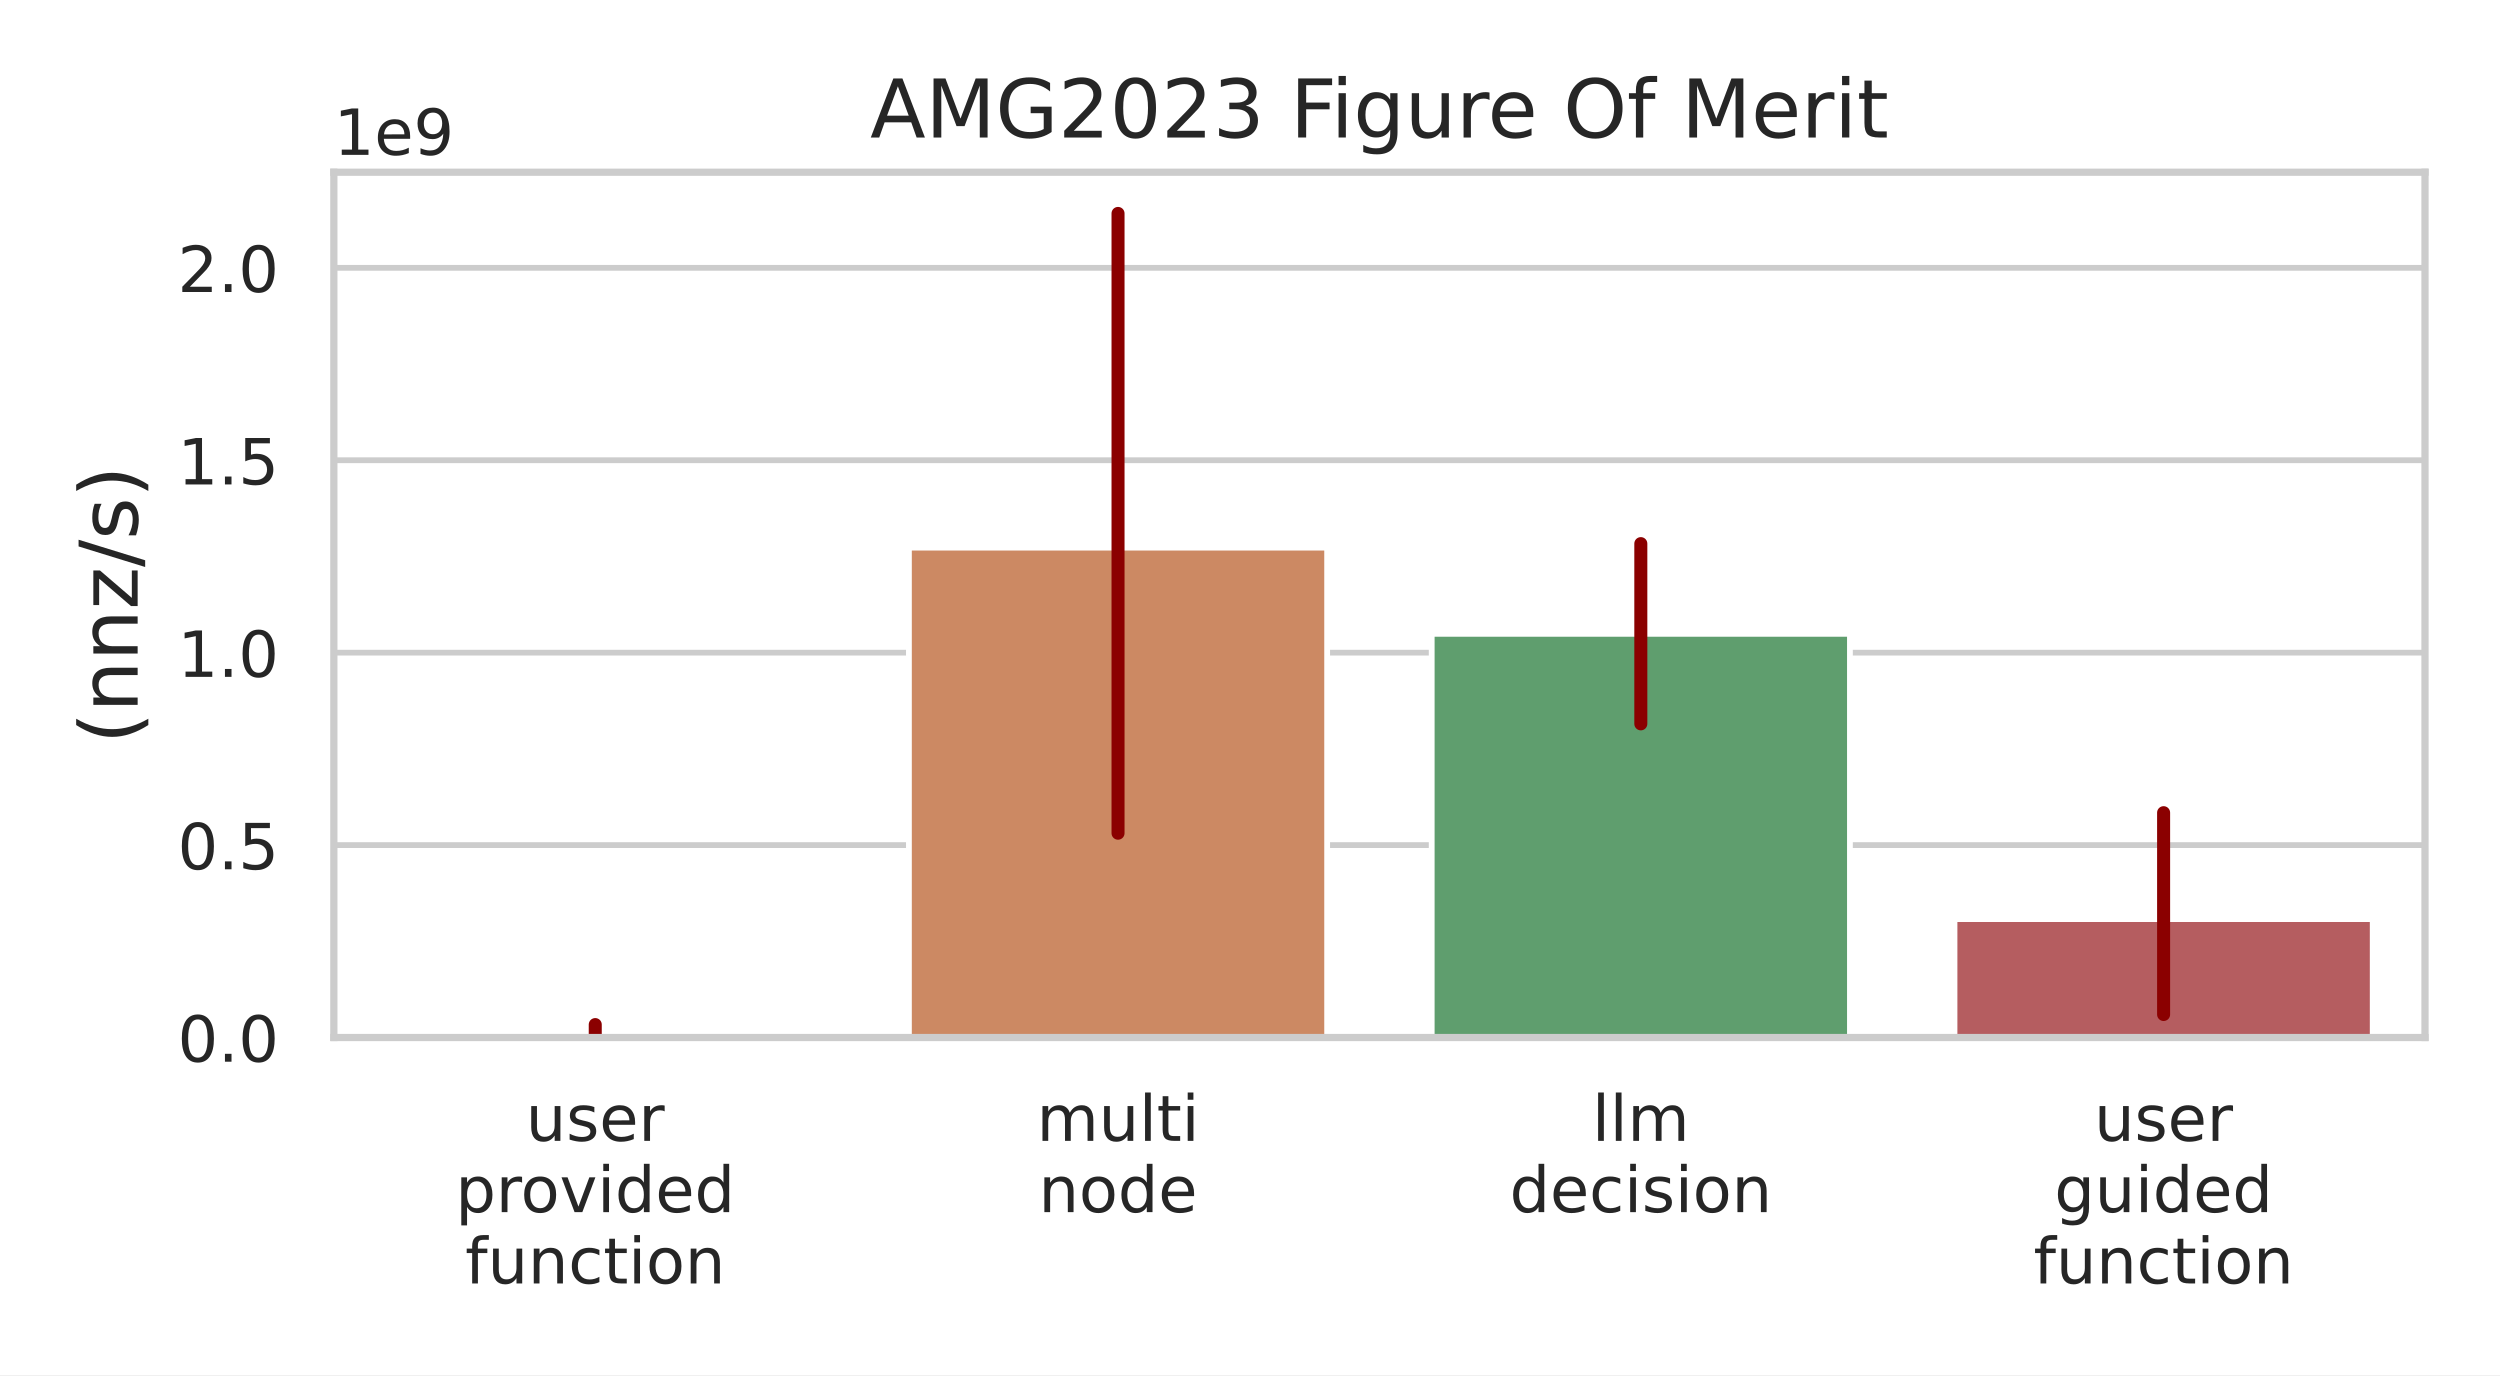
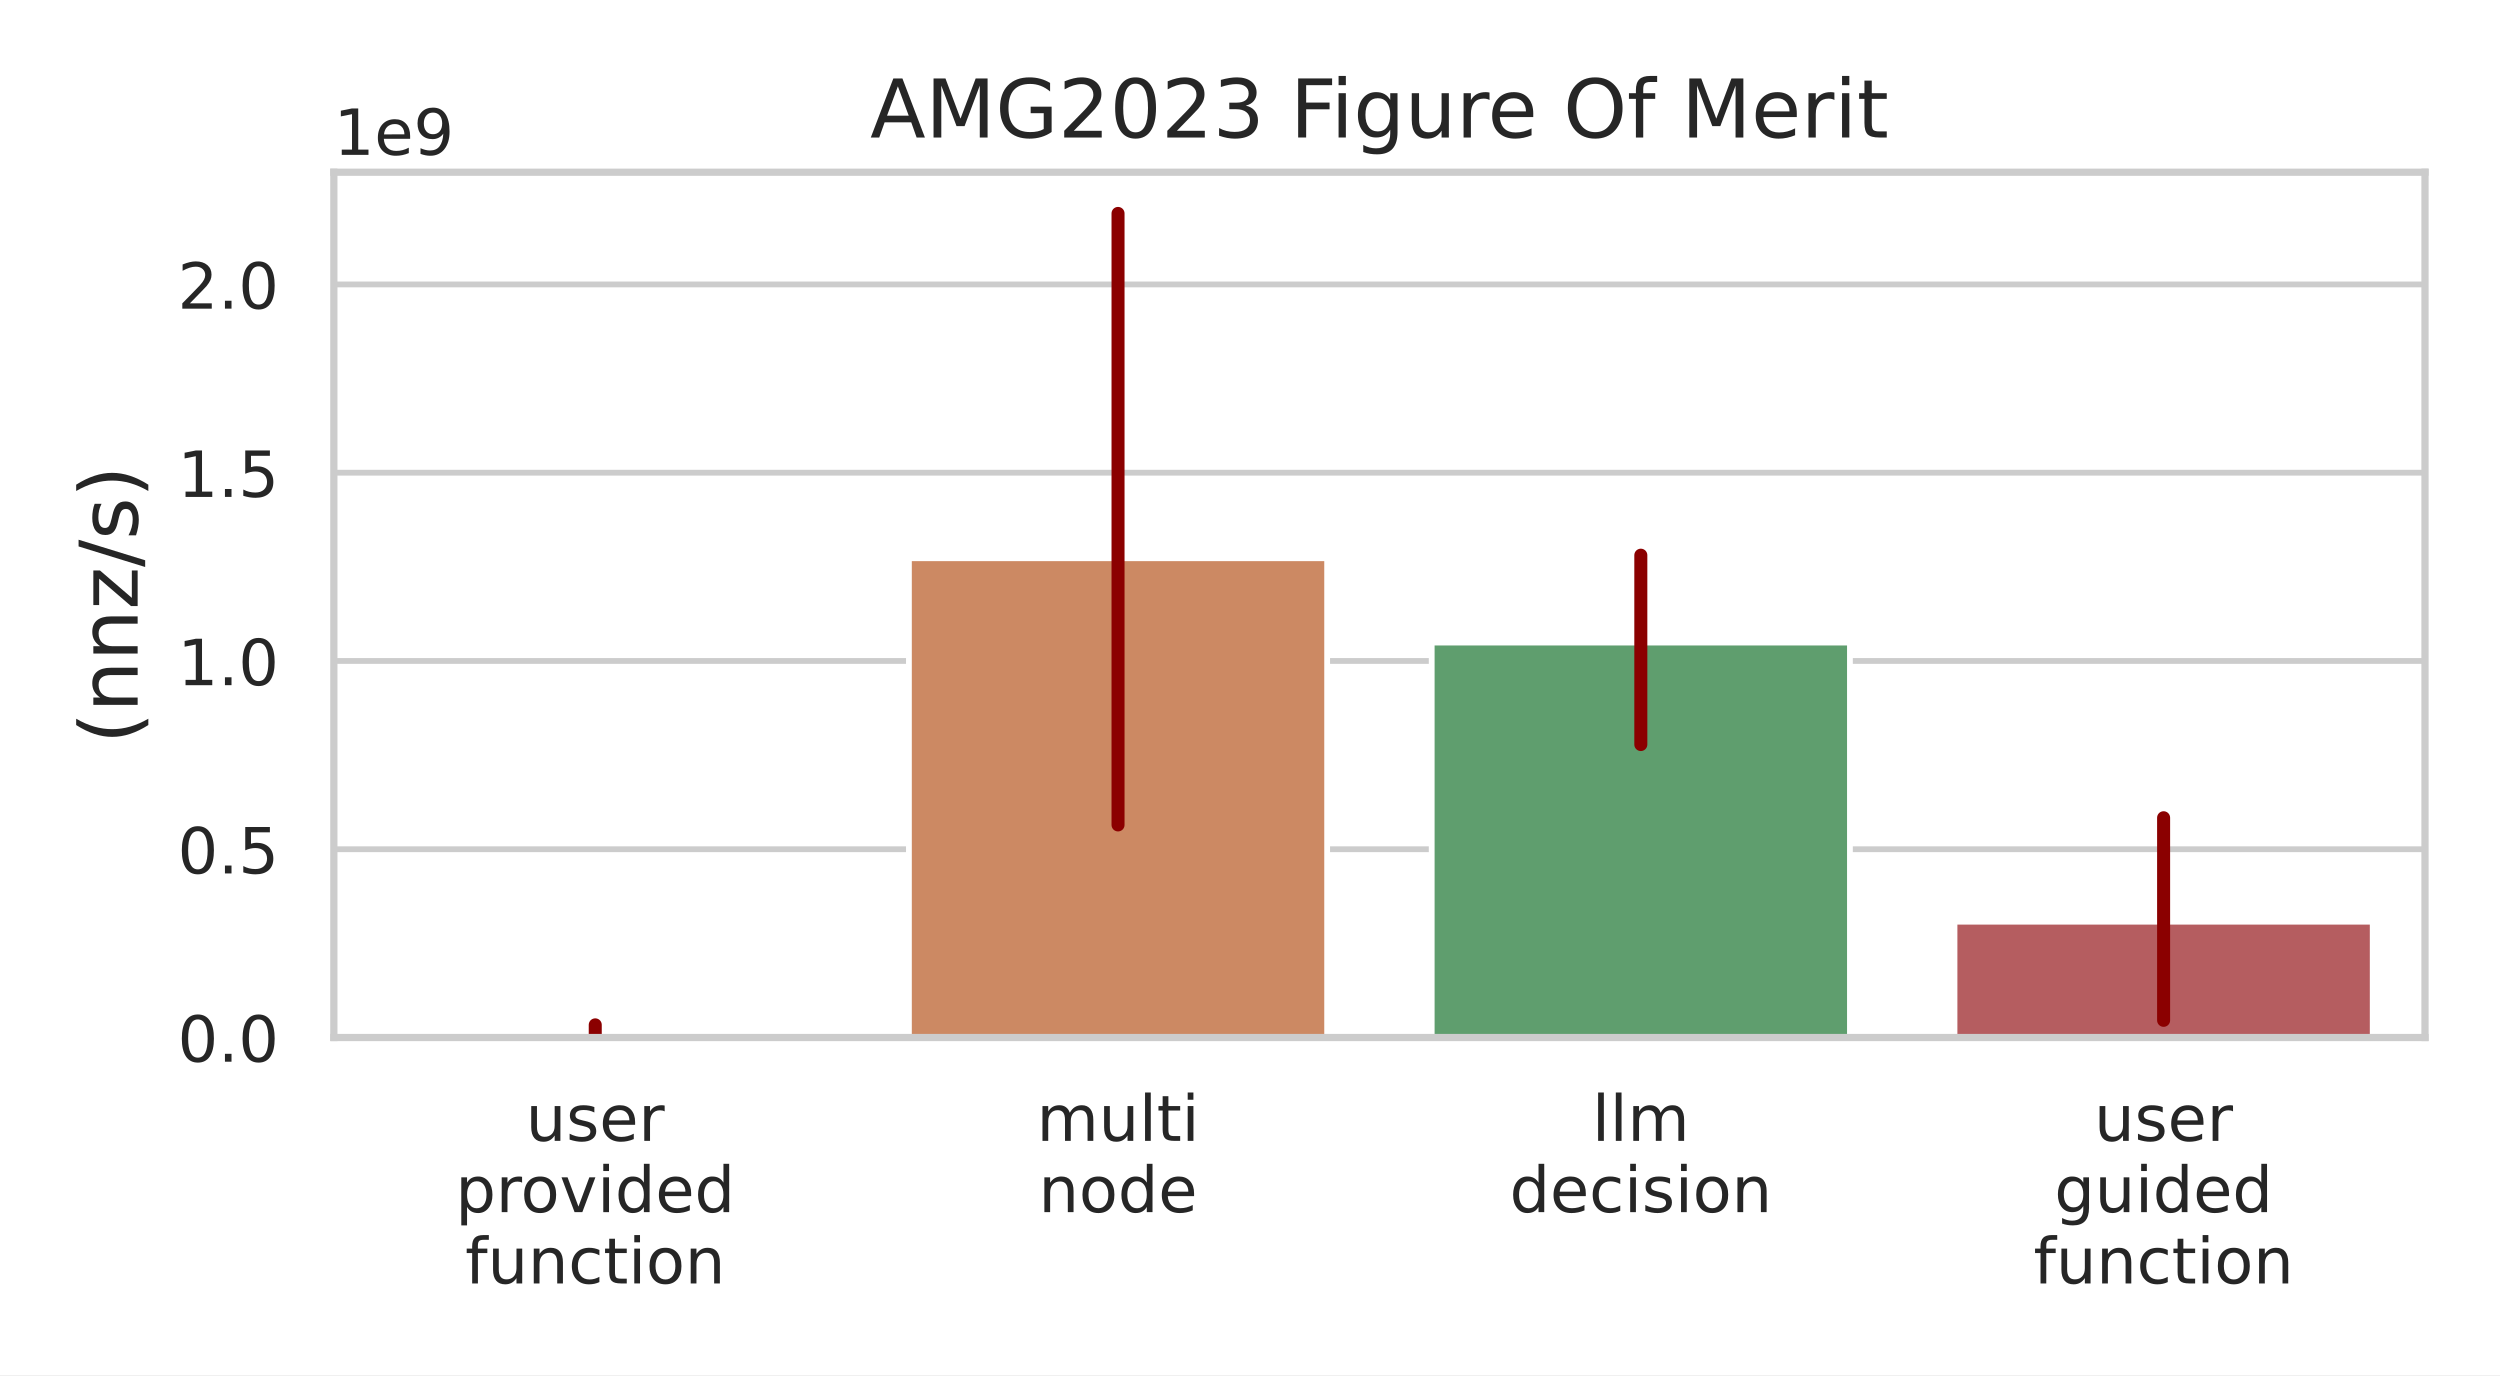
<svg xmlns="http://www.w3.org/2000/svg" xmlns:xlink="http://www.w3.org/1999/xlink" width="432pt" height="237.6pt" viewBox="0 0 432 237.6" version="1.1">
  <defs>
    <style type="text/css">*{stroke-linejoin: round; stroke-linecap: butt}</style>
  </defs>
  <g id="figure_1">
    <g id="patch_1">
      <path d="M 0 237.6  L 432 237.6  L 432 0  L 0 0  z " style="fill: #ffffff" />
    </g>
    <g id="axes_1">
      <g id="patch_2">
        <path d="M 57.69 179.284  L 419.04 179.284  L 419.04 29.76  L 57.69 29.76  z " style="fill: #ffffff" />
      </g>
      <g id="matplotlib.axis_1">
        <g id="xtick_1">
          <g id="text_1">
            <g style="fill: #262626" transform="translate(90.86273 197.1423) scale(0.11 -0.11)">
              <defs>
                <path id="DejaVuSans-75" d="M 544 1381  L 544 3500  L 1119 3500  L 1119 1403  Q 1119 906 1312 657  Q 1506 409 1894 409  Q 2359 409 2629 706  Q 2900 1003 2900 1516  L 2900 3500  L 3475 3500  L 3475 0  L 2900 0  L 2900 538  Q 2691 219 2414 64  Q 2138 -91 1772 -91  Q 1169 -91 856 284  Q 544 659 544 1381  z M 1991 3584  L 1991 3584  z " transform="scale(0.015625)" />
                <path id="DejaVuSans-73" d="M 2834 3397  L 2834 2853  Q 2591 2978 2328 3040  Q 2066 3103 1784 3103  Q 1356 3103 1142 2972  Q 928 2841 928 2578  Q 928 2378 1081 2264  Q 1234 2150 1697 2047  L 1894 2003  Q 2506 1872 2764 1633  Q 3022 1394 3022 966  Q 3022 478 2636 193  Q 2250 -91 1575 -91  Q 1294 -91 989 -36  Q 684 19 347 128  L 347 722  Q 666 556 975 473  Q 1284 391 1588 391  Q 1994 391 2212 530  Q 2431 669 2431 922  Q 2431 1156 2273 1281  Q 2116 1406 1581 1522  L 1381 1569  Q 847 1681 609 1914  Q 372 2147 372 2553  Q 372 3047 722 3315  Q 1072 3584 1716 3584  Q 2034 3584 2315 3537  Q 2597 3491 2834 3397  z " transform="scale(0.015625)" />
                <path id="DejaVuSans-65" d="M 3597 1894  L 3597 1613  L 953 1613  Q 991 1019 1311 708  Q 1631 397 2203 397  Q 2534 397 2845 478  Q 3156 559 3463 722  L 3463 178  Q 3153 47 2828 -22  Q 2503 -91 2169 -91  Q 1331 -91 842 396  Q 353 884 353 1716  Q 353 2575 817 3079  Q 1281 3584 2069 3584  Q 2775 3584 3186 3129  Q 3597 2675 3597 1894  z M 3022 2063  Q 3016 2534 2758 2815  Q 2500 3097 2075 3097  Q 1594 3097 1305 2825  Q 1016 2553 972 2059  L 3022 2063  z " transform="scale(0.015625)" />
                <path id="DejaVuSans-72" d="M 2631 2963  Q 2534 3019 2420 3045  Q 2306 3072 2169 3072  Q 1681 3072 1420 2755  Q 1159 2438 1159 1844  L 1159 0  L 581 0  L 581 3500  L 1159 3500  L 1159 2956  Q 1341 3275 1631 3429  Q 1922 3584 2338 3584  Q 2397 3584 2469 3576  Q 2541 3569 2628 3553  L 2631 2963  z " transform="scale(0.015625)" />
              </defs>
              <use xlink:href="#DejaVuSans-75" />
              <use xlink:href="#DejaVuSans-73" x="63.379" />
              <use xlink:href="#DejaVuSans-65" x="115.479" />
              <use xlink:href="#DejaVuSans-72" x="177.002" />
            </g>
            <g style="fill: #262626" transform="translate(78.71375 209.4599) scale(0.11 -0.11)">
              <defs>
                <path id="DejaVuSans-70" d="M 1159 525  L 1159 -1331  L 581 -1331  L 581 3500  L 1159 3500  L 1159 2969  Q 1341 3281 1617 3432  Q 1894 3584 2278 3584  Q 2916 3584 3314 3078  Q 3713 2572 3713 1747  Q 3713 922 3314 415  Q 2916 -91 2278 -91  Q 1894 -91 1617 61  Q 1341 213 1159 525  z M 3116 1747  Q 3116 2381 2855 2742  Q 2594 3103 2138 3103  Q 1681 3103 1420 2742  Q 1159 2381 1159 1747  Q 1159 1113 1420 752  Q 1681 391 2138 391  Q 2594 391 2855 752  Q 3116 1113 3116 1747  z " transform="scale(0.015625)" />
                <path id="DejaVuSans-6f" d="M 1959 3097  Q 1497 3097 1228 2736  Q 959 2375 959 1747  Q 959 1119 1226 758  Q 1494 397 1959 397  Q 2419 397 2687 759  Q 2956 1122 2956 1747  Q 2956 2369 2687 2733  Q 2419 3097 1959 3097  z M 1959 3584  Q 2709 3584 3137 3096  Q 3566 2609 3566 1747  Q 3566 888 3137 398  Q 2709 -91 1959 -91  Q 1206 -91 779 398  Q 353 888 353 1747  Q 353 2609 779 3096  Q 1206 3584 1959 3584  z " transform="scale(0.015625)" />
                <path id="DejaVuSans-76" d="M 191 3500  L 800 3500  L 1894 563  L 2988 3500  L 3597 3500  L 2284 0  L 1503 0  L 191 3500  z " transform="scale(0.015625)" />
                <path id="DejaVuSans-69" d="M 603 3500  L 1178 3500  L 1178 0  L 603 0  L 603 3500  z M 603 4863  L 1178 4863  L 1178 4134  L 603 4134  L 603 4863  z " transform="scale(0.015625)" />
                <path id="DejaVuSans-64" d="M 2906 2969  L 2906 4863  L 3481 4863  L 3481 0  L 2906 0  L 2906 525  Q 2725 213 2448 61  Q 2172 -91 1784 -91  Q 1150 -91 751 415  Q 353 922 353 1747  Q 353 2572 751 3078  Q 1150 3584 1784 3584  Q 2172 3584 2448 3432  Q 2725 3281 2906 2969  z M 947 1747  Q 947 1113 1208 752  Q 1469 391 1925 391  Q 2381 391 2643 752  Q 2906 1113 2906 1747  Q 2906 2381 2643 2742  Q 2381 3103 1925 3103  Q 1469 3103 1208 2742  Q 947 2381 947 1747  z " transform="scale(0.015625)" />
              </defs>
              <use xlink:href="#DejaVuSans-70" />
              <use xlink:href="#DejaVuSans-72" x="63.477" />
              <use xlink:href="#DejaVuSans-6f" x="102.34" />
              <use xlink:href="#DejaVuSans-76" x="163.521" />
              <use xlink:href="#DejaVuSans-69" x="222.701" />
              <use xlink:href="#DejaVuSans-64" x="250.484" />
              <use xlink:href="#DejaVuSans-65" x="313.961" />
              <use xlink:href="#DejaVuSans-64" x="375.484" />
            </g>
            <g style="fill: #262626" transform="translate(80.39211 221.7775) scale(0.11 -0.11)">
              <defs>
                <path id="DejaVuSans-66" d="M 2375 4863  L 2375 4384  L 1825 4384  Q 1516 4384 1395 4259  Q 1275 4134 1275 3809  L 1275 3500  L 2222 3500  L 2222 3053  L 1275 3053  L 1275 0  L 697 0  L 697 3053  L 147 3053  L 147 3500  L 697 3500  L 697 3744  Q 697 4328 969 4595  Q 1241 4863 1831 4863  L 2375 4863  z " transform="scale(0.015625)" />
                <path id="DejaVuSans-6e" d="M 3513 2113  L 3513 0  L 2938 0  L 2938 2094  Q 2938 2591 2744 2837  Q 2550 3084 2163 3084  Q 1697 3084 1428 2787  Q 1159 2491 1159 1978  L 1159 0  L 581 0  L 581 3500  L 1159 3500  L 1159 2956  Q 1366 3272 1645 3428  Q 1925 3584 2291 3584  Q 2894 3584 3203 3211  Q 3513 2838 3513 2113  z " transform="scale(0.015625)" />
                <path id="DejaVuSans-63" d="M 3122 3366  L 3122 2828  Q 2878 2963 2633 3030  Q 2388 3097 2138 3097  Q 1578 3097 1268 2742  Q 959 2388 959 1747  Q 959 1106 1268 751  Q 1578 397 2138 397  Q 2388 397 2633 464  Q 2878 531 3122 666  L 3122 134  Q 2881 22 2623 -34  Q 2366 -91 2075 -91  Q 1284 -91 818 406  Q 353 903 353 1747  Q 353 2603 823 3093  Q 1294 3584 2113 3584  Q 2378 3584 2631 3529  Q 2884 3475 3122 3366  z " transform="scale(0.015625)" />
                <path id="DejaVuSans-74" d="M 1172 4494  L 1172 3500  L 2356 3500  L 2356 3053  L 1172 3053  L 1172 1153  Q 1172 725 1289 603  Q 1406 481 1766 481  L 2356 481  L 2356 0  L 1766 0  Q 1100 0 847 248  Q 594 497 594 1153  L 594 3053  L 172 3053  L 172 3500  L 594 3500  L 594 4494  L 1172 4494  z " transform="scale(0.015625)" />
              </defs>
              <use xlink:href="#DejaVuSans-66" />
              <use xlink:href="#DejaVuSans-75" x="35.205" />
              <use xlink:href="#DejaVuSans-6e" x="98.584" />
              <use xlink:href="#DejaVuSans-63" x="161.963" />
              <use xlink:href="#DejaVuSans-74" x="216.943" />
              <use xlink:href="#DejaVuSans-69" x="256.152" />
              <use xlink:href="#DejaVuSans-6f" x="283.936" />
              <use xlink:href="#DejaVuSans-6e" x="345.117" />
            </g>
          </g>
        </g>
        <g id="xtick_2">
          <g id="text_2">
            <g style="fill: #262626" transform="translate(179.1412 197.1423) scale(0.11 -0.11)">
              <defs>
                <path id="DejaVuSans-6d" d="M 3328 2828  Q 3544 3216 3844 3400  Q 4144 3584 4550 3584  Q 5097 3584 5394 3201  Q 5691 2819 5691 2113  L 5691 0  L 5113 0  L 5113 2094  Q 5113 2597 4934 2840  Q 4756 3084 4391 3084  Q 3944 3084 3684 2787  Q 3425 2491 3425 1978  L 3425 0  L 2847 0  L 2847 2094  Q 2847 2600 2669 2842  Q 2491 3084 2119 3084  Q 1678 3084 1418 2786  Q 1159 2488 1159 1978  L 1159 0  L 581 0  L 581 3500  L 1159 3500  L 1159 2956  Q 1356 3278 1631 3431  Q 1906 3584 2284 3584  Q 2666 3584 2933 3390  Q 3200 3197 3328 2828  z " transform="scale(0.015625)" />
                <path id="DejaVuSans-6c" d="M 603 4863  L 1178 4863  L 1178 0  L 603 0  L 603 4863  z " transform="scale(0.015625)" />
              </defs>
              <use xlink:href="#DejaVuSans-6d" />
              <use xlink:href="#DejaVuSans-75" x="97.412" />
              <use xlink:href="#DejaVuSans-6c" x="160.791" />
              <use xlink:href="#DejaVuSans-74" x="188.574" />
              <use xlink:href="#DejaVuSans-69" x="227.783" />
            </g>
            <g style="fill: #262626" transform="translate(179.4695 209.4599) scale(0.11 -0.11)">
              <use xlink:href="#DejaVuSans-6e" />
              <use xlink:href="#DejaVuSans-6f" x="63.379" />
              <use xlink:href="#DejaVuSans-64" x="124.561" />
              <use xlink:href="#DejaVuSans-65" x="188.037" />
            </g>
          </g>
        </g>
        <g id="xtick_3">
          <g id="text_3">
            <g style="fill: #262626" transform="translate(275.1205 197.1423) scale(0.11 -0.11)">
              <use xlink:href="#DejaVuSans-6c" />
              <use xlink:href="#DejaVuSans-6c" x="27.783" />
              <use xlink:href="#DejaVuSans-6d" x="55.566" />
            </g>
            <g style="fill: #262626" transform="translate(260.8617 209.4599) scale(0.11 -0.11)">
              <use xlink:href="#DejaVuSans-64" />
              <use xlink:href="#DejaVuSans-65" x="63.477" />
              <use xlink:href="#DejaVuSans-63" x="125" />
              <use xlink:href="#DejaVuSans-69" x="179.98" />
              <use xlink:href="#DejaVuSans-73" x="207.764" />
              <use xlink:href="#DejaVuSans-69" x="259.863" />
              <use xlink:href="#DejaVuSans-6f" x="287.646" />
              <use xlink:href="#DejaVuSans-6e" x="348.828" />
            </g>
          </g>
        </g>
        <g id="xtick_4">
          <g id="text_4">
            <g style="fill: #262626" transform="translate(361.8752 197.1423) scale(0.11 -0.11)">
              <use xlink:href="#DejaVuSans-75" />
              <use xlink:href="#DejaVuSans-73" x="63.379" />
              <use xlink:href="#DejaVuSans-65" x="115.479" />
              <use xlink:href="#DejaVuSans-72" x="177.002" />
            </g>
            <g style="fill: #262626" transform="translate(354.9985 209.4599) scale(0.11 -0.11)">
              <defs>
                <path id="DejaVuSans-67" d="M 2906 1791  Q 2906 2416 2648 2759  Q 2391 3103 1925 3103  Q 1463 3103 1205 2759  Q 947 2416 947 1791  Q 947 1169 1205 825  Q 1463 481 1925 481  Q 2391 481 2648 825  Q 2906 1169 2906 1791  z M 3481 434  Q 3481 -459 3084 -895  Q 2688 -1331 1869 -1331  Q 1566 -1331 1297 -1286  Q 1028 -1241 775 -1147  L 775 -588  Q 1028 -725 1275 -790  Q 1522 -856 1778 -856  Q 2344 -856 2625 -561  Q 2906 -266 2906 331  L 2906 616  Q 2728 306 2450 153  Q 2172 0 1784 0  Q 1141 0 747 490  Q 353 981 353 1791  Q 353 2603 747 3093  Q 1141 3584 1784 3584  Q 2172 3584 2450 3431  Q 2728 3278 2906 2969  L 2906 3500  L 3481 3500  L 3481 434  z " transform="scale(0.015625)" />
              </defs>
              <use xlink:href="#DejaVuSans-67" />
              <use xlink:href="#DejaVuSans-75" x="63.477" />
              <use xlink:href="#DejaVuSans-69" x="126.855" />
              <use xlink:href="#DejaVuSans-64" x="154.639" />
              <use xlink:href="#DejaVuSans-65" x="218.115" />
              <use xlink:href="#DejaVuSans-64" x="279.639" />
            </g>
            <g style="fill: #262626" transform="translate(351.4046 221.7775) scale(0.11 -0.11)">
              <use xlink:href="#DejaVuSans-66" />
              <use xlink:href="#DejaVuSans-75" x="35.205" />
              <use xlink:href="#DejaVuSans-6e" x="98.584" />
              <use xlink:href="#DejaVuSans-63" x="161.963" />
              <use xlink:href="#DejaVuSans-74" x="216.943" />
              <use xlink:href="#DejaVuSans-69" x="256.152" />
              <use xlink:href="#DejaVuSans-6f" x="283.936" />
              <use xlink:href="#DejaVuSans-6e" x="345.117" />
            </g>
          </g>
        </g>
      </g>
      <g id="matplotlib.axis_2">
        <g id="ytick_1">
          <g id="line2d_1">
-             <path d="M 57.69 179.284  L 419.04 179.284  " clip-path="url(#pf1c726c1ce)" style="fill: none; stroke: #cccccc; stroke-linecap: round" />
+             <path d="M 57.69 179.284  L 419.04 179.284  " clip-path="url(#p7a5007c5d1)" style="fill: none; stroke: #cccccc; stroke-linecap: round" />
          </g>
          <g id="text_5">
            <g style="fill: #262626" transform="translate(30.69656 183.4631) scale(0.11 -0.11)">
              <defs>
                <path id="DejaVuSans-30" d="M 2034 4250  Q 1547 4250 1301 3770  Q 1056 3291 1056 2328  Q 1056 1369 1301 889  Q 1547 409 2034 409  Q 2525 409 2770 889  Q 3016 1369 3016 2328  Q 3016 3291 2770 3770  Q 2525 4250 2034 4250  z M 2034 4750  Q 2819 4750 3233 4129  Q 3647 3509 3647 2328  Q 3647 1150 3233 529  Q 2819 -91 2034 -91  Q 1250 -91 836 529  Q 422 1150 422 2328  Q 422 3509 836 4129  Q 1250 4750 2034 4750  z " transform="scale(0.015625)" />
                <path id="DejaVuSans-2e" d="M 684 794  L 1344 794  L 1344 0  L 684 0  L 684 794  z " transform="scale(0.015625)" />
              </defs>
              <use xlink:href="#DejaVuSans-30" />
              <use xlink:href="#DejaVuSans-2e" x="63.623" />
              <use xlink:href="#DejaVuSans-30" x="95.41" />
            </g>
          </g>
        </g>
        <g id="ytick_2">
          <g id="line2d_2">
-             <path d="M 57.69 146.033  L 419.04 146.033  " clip-path="url(#pf1c726c1ce)" style="fill: none; stroke: #cccccc; stroke-linecap: round" />
+             <path d="M 57.69 146.751  L 419.04 146.751  " clip-path="url(#p7a5007c5d1)" style="fill: none; stroke: #cccccc; stroke-linecap: round" />
          </g>
          <g id="text_6">
-             <g style="fill: #262626" transform="translate(30.69656 150.2121) scale(0.11 -0.11)">
+             <g style="fill: #262626" transform="translate(30.69656 150.9304) scale(0.11 -0.11)">
              <defs>
                <path id="DejaVuSans-35" d="M 691 4666  L 3169 4666  L 3169 4134  L 1269 4134  L 1269 2991  Q 1406 3038 1543 3061  Q 1681 3084 1819 3084  Q 2600 3084 3056 2656  Q 3513 2228 3513 1497  Q 3513 744 3044 326  Q 2575 -91 1722 -91  Q 1428 -91 1123 -41  Q 819 9 494 109  L 494 744  Q 775 591 1075 516  Q 1375 441 1709 441  Q 2250 441 2565 725  Q 2881 1009 2881 1497  Q 2881 1984 2565 2268  Q 2250 2553 1709 2553  Q 1456 2553 1204 2497  Q 953 2441 691 2322  L 691 4666  z " transform="scale(0.015625)" />
              </defs>
              <use xlink:href="#DejaVuSans-30" />
              <use xlink:href="#DejaVuSans-2e" x="63.623" />
              <use xlink:href="#DejaVuSans-35" x="95.41" />
            </g>
          </g>
        </g>
        <g id="ytick_3">
          <g id="line2d_3">
-             <path d="M 57.69 112.782  L 419.04 112.782  " clip-path="url(#pf1c726c1ce)" style="fill: none; stroke: #cccccc; stroke-linecap: round" />
+             <path d="M 57.69 114.219  L 419.04 114.219  " clip-path="url(#p7a5007c5d1)" style="fill: none; stroke: #cccccc; stroke-linecap: round" />
          </g>
          <g id="text_7">
-             <g style="fill: #262626" transform="translate(30.69656 116.9611) scale(0.11 -0.11)">
+             <g style="fill: #262626" transform="translate(30.69656 118.3977) scale(0.11 -0.11)">
              <defs>
                <path id="DejaVuSans-31" d="M 794 531  L 1825 531  L 1825 4091  L 703 3866  L 703 4441  L 1819 4666  L 2450 4666  L 2450 531  L 3481 531  L 3481 0  L 794 0  L 794 531  z " transform="scale(0.015625)" />
              </defs>
              <use xlink:href="#DejaVuSans-31" />
              <use xlink:href="#DejaVuSans-2e" x="63.623" />
              <use xlink:href="#DejaVuSans-30" x="95.41" />
            </g>
          </g>
        </g>
        <g id="ytick_4">
          <g id="line2d_4">
-             <path d="M 57.69 79.531  L 419.04 79.531  " clip-path="url(#pf1c726c1ce)" style="fill: none; stroke: #cccccc; stroke-linecap: round" />
+             <path d="M 57.69 81.686  L 419.04 81.686  " clip-path="url(#p7a5007c5d1)" style="fill: none; stroke: #cccccc; stroke-linecap: round" />
          </g>
          <g id="text_8">
-             <g style="fill: #262626" transform="translate(30.69656 83.71012) scale(0.11 -0.11)">
+             <g style="fill: #262626" transform="translate(30.69656 85.86496) scale(0.11 -0.11)">
              <use xlink:href="#DejaVuSans-31" />
              <use xlink:href="#DejaVuSans-2e" x="63.623" />
              <use xlink:href="#DejaVuSans-35" x="95.41" />
            </g>
          </g>
        </g>
        <g id="ytick_5">
          <g id="line2d_5">
-             <path d="M 57.69 46.28  L 419.04 46.28  " clip-path="url(#pf1c726c1ce)" style="fill: none; stroke: #cccccc; stroke-linecap: round" />
+             <path d="M 57.69 49.153  L 419.04 49.153  " clip-path="url(#p7a5007c5d1)" style="fill: none; stroke: #cccccc; stroke-linecap: round" />
          </g>
          <g id="text_9">
-             <g style="fill: #262626" transform="translate(30.69656 50.45912) scale(0.11 -0.11)">
+             <g style="fill: #262626" transform="translate(30.69656 53.33223) scale(0.11 -0.11)">
              <defs>
                <path id="DejaVuSans-32" d="M 1228 531  L 3431 531  L 3431 0  L 469 0  L 469 531  Q 828 903 1448 1529  Q 2069 2156 2228 2338  Q 2531 2678 2651 2914  Q 2772 3150 2772 3378  Q 2772 3750 2511 3984  Q 2250 4219 1831 4219  Q 1534 4219 1204 4116  Q 875 4013 500 3803  L 500 4441  Q 881 4594 1212 4672  Q 1544 4750 1819 4750  Q 2544 4750 2975 4387  Q 3406 4025 3406 3419  Q 3406 3131 3298 2873  Q 3191 2616 2906 2266  Q 2828 2175 2409 1742  Q 1991 1309 1228 531  z " transform="scale(0.015625)" />
              </defs>
              <use xlink:href="#DejaVuSans-32" />
              <use xlink:href="#DejaVuSans-2e" x="63.623" />
              <use xlink:href="#DejaVuSans-30" x="95.41" />
            </g>
          </g>
        </g>
        <g id="text_10">
          <g style="fill: #262626" transform="translate(23.785 128.5353) rotate(-90) scale(0.14 -0.14)">
            <defs>
              <path id="DejaVuSans-28" d="M 1984 4856  Q 1566 4138 1362 3434  Q 1159 2731 1159 2009  Q 1159 1288 1364 580  Q 1569 -128 1984 -844  L 1484 -844  Q 1016 -109 783 600  Q 550 1309 550 2009  Q 550 2706 781 3412  Q 1013 4119 1484 4856  L 1984 4856  z " transform="scale(0.015625)" />
              <path id="DejaVuSans-7a" d="M 353 3500  L 3084 3500  L 3084 2975  L 922 459  L 3084 459  L 3084 0  L 275 0  L 275 525  L 2438 3041  L 353 3041  L 353 3500  z " transform="scale(0.015625)" />
              <path id="DejaVuSans-2f" d="M 1625 4666  L 2156 4666  L 531 -594  L 0 -594  L 1625 4666  z " transform="scale(0.015625)" />
              <path id="DejaVuSans-29" d="M 513 4856  L 1013 4856  Q 1481 4119 1714 3412  Q 1947 2706 1947 2009  Q 1947 1309 1714 600  Q 1481 -109 1013 -844  L 513 -844  Q 928 -128 1133 580  Q 1338 1288 1338 2009  Q 1338 2731 1133 3434  Q 928 4138 513 4856  z " transform="scale(0.015625)" />
            </defs>
            <use xlink:href="#DejaVuSans-28" />
            <use xlink:href="#DejaVuSans-6e" x="39.014" />
            <use xlink:href="#DejaVuSans-6e" x="102.393" />
            <use xlink:href="#DejaVuSans-7a" x="165.771" />
            <use xlink:href="#DejaVuSans-2f" x="218.262" />
            <use xlink:href="#DejaVuSans-73" x="251.953" />
            <use xlink:href="#DejaVuSans-29" x="304.053" />
          </g>
        </g>
        <g id="text_11">
          <g style="fill: #262626" transform="translate(57.69 26.76) scale(0.11 -0.11)">
            <defs>
              <path id="DejaVuSans-39" d="M 703 97  L 703 672  Q 941 559 1184 500  Q 1428 441 1663 441  Q 2288 441 2617 861  Q 2947 1281 2994 2138  Q 2813 1869 2534 1725  Q 2256 1581 1919 1581  Q 1219 1581 811 2004  Q 403 2428 403 3163  Q 403 3881 828 4315  Q 1253 4750 1959 4750  Q 2769 4750 3195 4129  Q 3622 3509 3622 2328  Q 3622 1225 3098 567  Q 2575 -91 1691 -91  Q 1453 -91 1209 -44  Q 966 3 703 97  z M 1959 2075  Q 2384 2075 2632 2365  Q 2881 2656 2881 3163  Q 2881 3666 2632 3958  Q 2384 4250 1959 4250  Q 1534 4250 1286 3958  Q 1038 3666 1038 3163  Q 1038 2656 1286 2365  Q 1534 2075 1959 2075  z " transform="scale(0.015625)" />
            </defs>
            <use xlink:href="#DejaVuSans-31" />
            <use xlink:href="#DejaVuSans-65" x="63.623" />
            <use xlink:href="#DejaVuSans-39" x="125.146" />
          </g>
        </g>
      </g>
      <g id="patch_3">
-         <path d="M 66.724 179.284  L 138.994 179.284  L 138.994 178.376  L 66.724 178.376  z " clip-path="url(#pf1c726c1ce)" style="fill: #5875a4; stroke: #ffffff; stroke-linejoin: miter" />
+         <path d="M 66.724 179.284  L 138.994 179.284  L 138.994 178.395  L 66.724 178.395  z " clip-path="url(#p7a5007c5d1)" style="fill: #5875a4; stroke: #ffffff; stroke-linejoin: miter" />
      </g>
      <g id="patch_4">
-         <path d="M 157.061 179.284  L 229.331 179.284  L 229.331 94.631  L 157.061 94.631  z " clip-path="url(#pf1c726c1ce)" style="fill: #cc8963; stroke: #ffffff; stroke-linejoin: miter" />
+         <path d="M 157.061 179.284  L 229.331 179.284  L 229.331 96.459  L 157.061 96.459  z " clip-path="url(#p7a5007c5d1)" style="fill: #cc8963; stroke: #ffffff; stroke-linejoin: miter" />
      </g>
      <g id="patch_5">
-         <path d="M 247.399 179.284  L 319.669 179.284  L 319.669 109.527  L 247.399 109.527  z " clip-path="url(#pf1c726c1ce)" style="fill: #5f9e6e; stroke: #ffffff; stroke-linejoin: miter" />
+         <path d="M 247.399 179.284  L 319.669 179.284  L 319.669 111.033  L 247.399 111.033  z " clip-path="url(#p7a5007c5d1)" style="fill: #5f9e6e; stroke: #ffffff; stroke-linejoin: miter" />
      </g>
      <g id="patch_6">
-         <path d="M 337.736 179.284  L 410.006 179.284  L 410.006 158.827  L 337.736 158.827  z " clip-path="url(#pf1c726c1ce)" style="fill: #b55d60; stroke: #ffffff; stroke-linejoin: miter" />
+         <path d="M 337.736 179.284  L 410.006 179.284  L 410.006 159.269  L 337.736 159.269  z " clip-path="url(#p7a5007c5d1)" style="fill: #b55d60; stroke: #ffffff; stroke-linejoin: miter" />
      </g>
      <g id="line2d_6">
-         <path d="M 102.859 179.284  L 102.859 177.047  " clip-path="url(#pf1c726c1ce)" style="fill: none; stroke: #8b0000; stroke-width: 2.25; stroke-linecap: round" />
+         <path d="M 102.859 179.284  L 102.859 177.095  " clip-path="url(#p7a5007c5d1)" style="fill: none; stroke: #8b0000; stroke-width: 2.25; stroke-linecap: round" />
      </g>
      <g id="line2d_7">
-         <path d="M 193.196 143.977  L 193.196 36.88  " clip-path="url(#pf1c726c1ce)" style="fill: none; stroke: #8b0000; stroke-width: 2.25; stroke-linecap: round" />
+         <path d="M 193.196 142.548  L 193.196 36.88  " clip-path="url(#p7a5007c5d1)" style="fill: none; stroke: #8b0000; stroke-width: 2.25; stroke-linecap: round" />
      </g>
      <g id="line2d_8">
-         <path d="M 283.534 125.081  L 283.534 93.938  " clip-path="url(#pf1c726c1ce)" style="fill: none; stroke: #8b0000; stroke-width: 2.25; stroke-linecap: round" />
+         <path d="M 283.534 128.657  L 283.534 95.937  " clip-path="url(#p7a5007c5d1)" style="fill: none; stroke: #8b0000; stroke-width: 2.25; stroke-linecap: round" />
      </g>
      <g id="line2d_9">
-         <path d="M 373.871 175.306  L 373.871 140.432  " clip-path="url(#pf1c726c1ce)" style="fill: none; stroke: #8b0000; stroke-width: 2.25; stroke-linecap: round" />
+         <path d="M 373.871 176.314  L 373.871 141.306  " clip-path="url(#p7a5007c5d1)" style="fill: none; stroke: #8b0000; stroke-width: 2.25; stroke-linecap: round" />
      </g>
      <g id="patch_7">
        <path d="M 57.69 179.284  L 57.69 29.76  " style="fill: none; stroke: #cccccc; stroke-width: 1.25; stroke-linejoin: miter; stroke-linecap: square" />
      </g>
      <g id="patch_8">
        <path d="M 419.04 179.284  L 419.04 29.76  " style="fill: none; stroke: #cccccc; stroke-width: 1.25; stroke-linejoin: miter; stroke-linecap: square" />
      </g>
      <g id="patch_9">
        <path d="M 57.69 179.284  L 419.04 179.284  " style="fill: none; stroke: #cccccc; stroke-width: 1.25; stroke-linejoin: miter; stroke-linecap: square" />
      </g>
      <g id="patch_10">
        <path d="M 57.69 29.76  L 419.04 29.76  " style="fill: none; stroke: #cccccc; stroke-width: 1.25; stroke-linejoin: miter; stroke-linecap: square" />
      </g>
      <g id="text_12">
        <g style="fill: #262626" transform="translate(150.3652 23.76) scale(0.14 -0.14)">
          <defs>
            <path id="DejaVuSans-41" d="M 2188 4044  L 1331 1722  L 3047 1722  L 2188 4044  z M 1831 4666  L 2547 4666  L 4325 0  L 3669 0  L 3244 1197  L 1141 1197  L 716 0  L 50 0  L 1831 4666  z " transform="scale(0.015625)" />
            <path id="DejaVuSans-4d" d="M 628 4666  L 1569 4666  L 2759 1491  L 3956 4666  L 4897 4666  L 4897 0  L 4281 0  L 4281 4097  L 3078 897  L 2444 897  L 1241 4097  L 1241 0  L 628 0  L 628 4666  z " transform="scale(0.015625)" />
            <path id="DejaVuSans-47" d="M 3809 666  L 3809 1919  L 2778 1919  L 2778 2438  L 4434 2438  L 4434 434  Q 4069 175 3628 42  Q 3188 -91 2688 -91  Q 1594 -91 976 548  Q 359 1188 359 2328  Q 359 3472 976 4111  Q 1594 4750 2688 4750  Q 3144 4750 3555 4637  Q 3966 4525 4313 4306  L 4313 3634  Q 3963 3931 3569 4081  Q 3175 4231 2741 4231  Q 1884 4231 1454 3753  Q 1025 3275 1025 2328  Q 1025 1384 1454 906  Q 1884 428 2741 428  Q 3075 428 3337 486  Q 3600 544 3809 666  z " transform="scale(0.015625)" />
            <path id="DejaVuSans-33" d="M 2597 2516  Q 3050 2419 3304 2112  Q 3559 1806 3559 1356  Q 3559 666 3084 287  Q 2609 -91 1734 -91  Q 1441 -91 1130 -33  Q 819 25 488 141  L 488 750  Q 750 597 1062 519  Q 1375 441 1716 441  Q 2309 441 2620 675  Q 2931 909 2931 1356  Q 2931 1769 2642 2001  Q 2353 2234 1838 2234  L 1294 2234  L 1294 2753  L 1863 2753  Q 2328 2753 2575 2939  Q 2822 3125 2822 3475  Q 2822 3834 2567 4026  Q 2313 4219 1838 4219  Q 1578 4219 1281 4162  Q 984 4106 628 3988  L 628 4550  Q 988 4650 1302 4700  Q 1616 4750 1894 4750  Q 2613 4750 3031 4423  Q 3450 4097 3450 3541  Q 3450 3153 3228 2886  Q 3006 2619 2597 2516  z " transform="scale(0.015625)" />
            <path id="DejaVuSans-20" transform="scale(0.015625)" />
            <path id="DejaVuSans-46" d="M 628 4666  L 3309 4666  L 3309 4134  L 1259 4134  L 1259 2759  L 3109 2759  L 3109 2228  L 1259 2228  L 1259 0  L 628 0  L 628 4666  z " transform="scale(0.015625)" />
            <path id="DejaVuSans-4f" d="M 2522 4238  Q 1834 4238 1429 3725  Q 1025 3213 1025 2328  Q 1025 1447 1429 934  Q 1834 422 2522 422  Q 3209 422 3611 934  Q 4013 1447 4013 2328  Q 4013 3213 3611 3725  Q 3209 4238 2522 4238  z M 2522 4750  Q 3503 4750 4090 4092  Q 4678 3434 4678 2328  Q 4678 1225 4090 567  Q 3503 -91 2522 -91  Q 1538 -91 948 565  Q 359 1222 359 2328  Q 359 3434 948 4092  Q 1538 4750 2522 4750  z " transform="scale(0.015625)" />
          </defs>
          <use xlink:href="#DejaVuSans-41" />
          <use xlink:href="#DejaVuSans-4d" x="68.408" />
          <use xlink:href="#DejaVuSans-47" x="154.688" />
          <use xlink:href="#DejaVuSans-32" x="232.178" />
          <use xlink:href="#DejaVuSans-30" x="295.801" />
          <use xlink:href="#DejaVuSans-32" x="359.424" />
          <use xlink:href="#DejaVuSans-33" x="423.047" />
          <use xlink:href="#DejaVuSans-20" x="486.67" />
          <use xlink:href="#DejaVuSans-46" x="518.457" />
          <use xlink:href="#DejaVuSans-69" x="568.727" />
          <use xlink:href="#DejaVuSans-67" x="596.51" />
          <use xlink:href="#DejaVuSans-75" x="659.986" />
          <use xlink:href="#DejaVuSans-72" x="723.365" />
          <use xlink:href="#DejaVuSans-65" x="762.229" />
          <use xlink:href="#DejaVuSans-20" x="823.752" />
          <use xlink:href="#DejaVuSans-4f" x="855.539" />
          <use xlink:href="#DejaVuSans-66" x="934.25" />
          <use xlink:href="#DejaVuSans-20" x="969.455" />
          <use xlink:href="#DejaVuSans-4d" x="1001.242" />
          <use xlink:href="#DejaVuSans-65" x="1087.521" />
          <use xlink:href="#DejaVuSans-72" x="1149.045" />
          <use xlink:href="#DejaVuSans-69" x="1190.158" />
          <use xlink:href="#DejaVuSans-74" x="1217.941" />
        </g>
      </g>
    </g>
  </g>
  <defs>
-     <clipPath id="pf1c726c1ce">
+     <clipPath id="p7a5007c5d1">
      <rect x="57.69" y="29.76" width="361.35" height="149.524" />
    </clipPath>
  </defs>
</svg>
